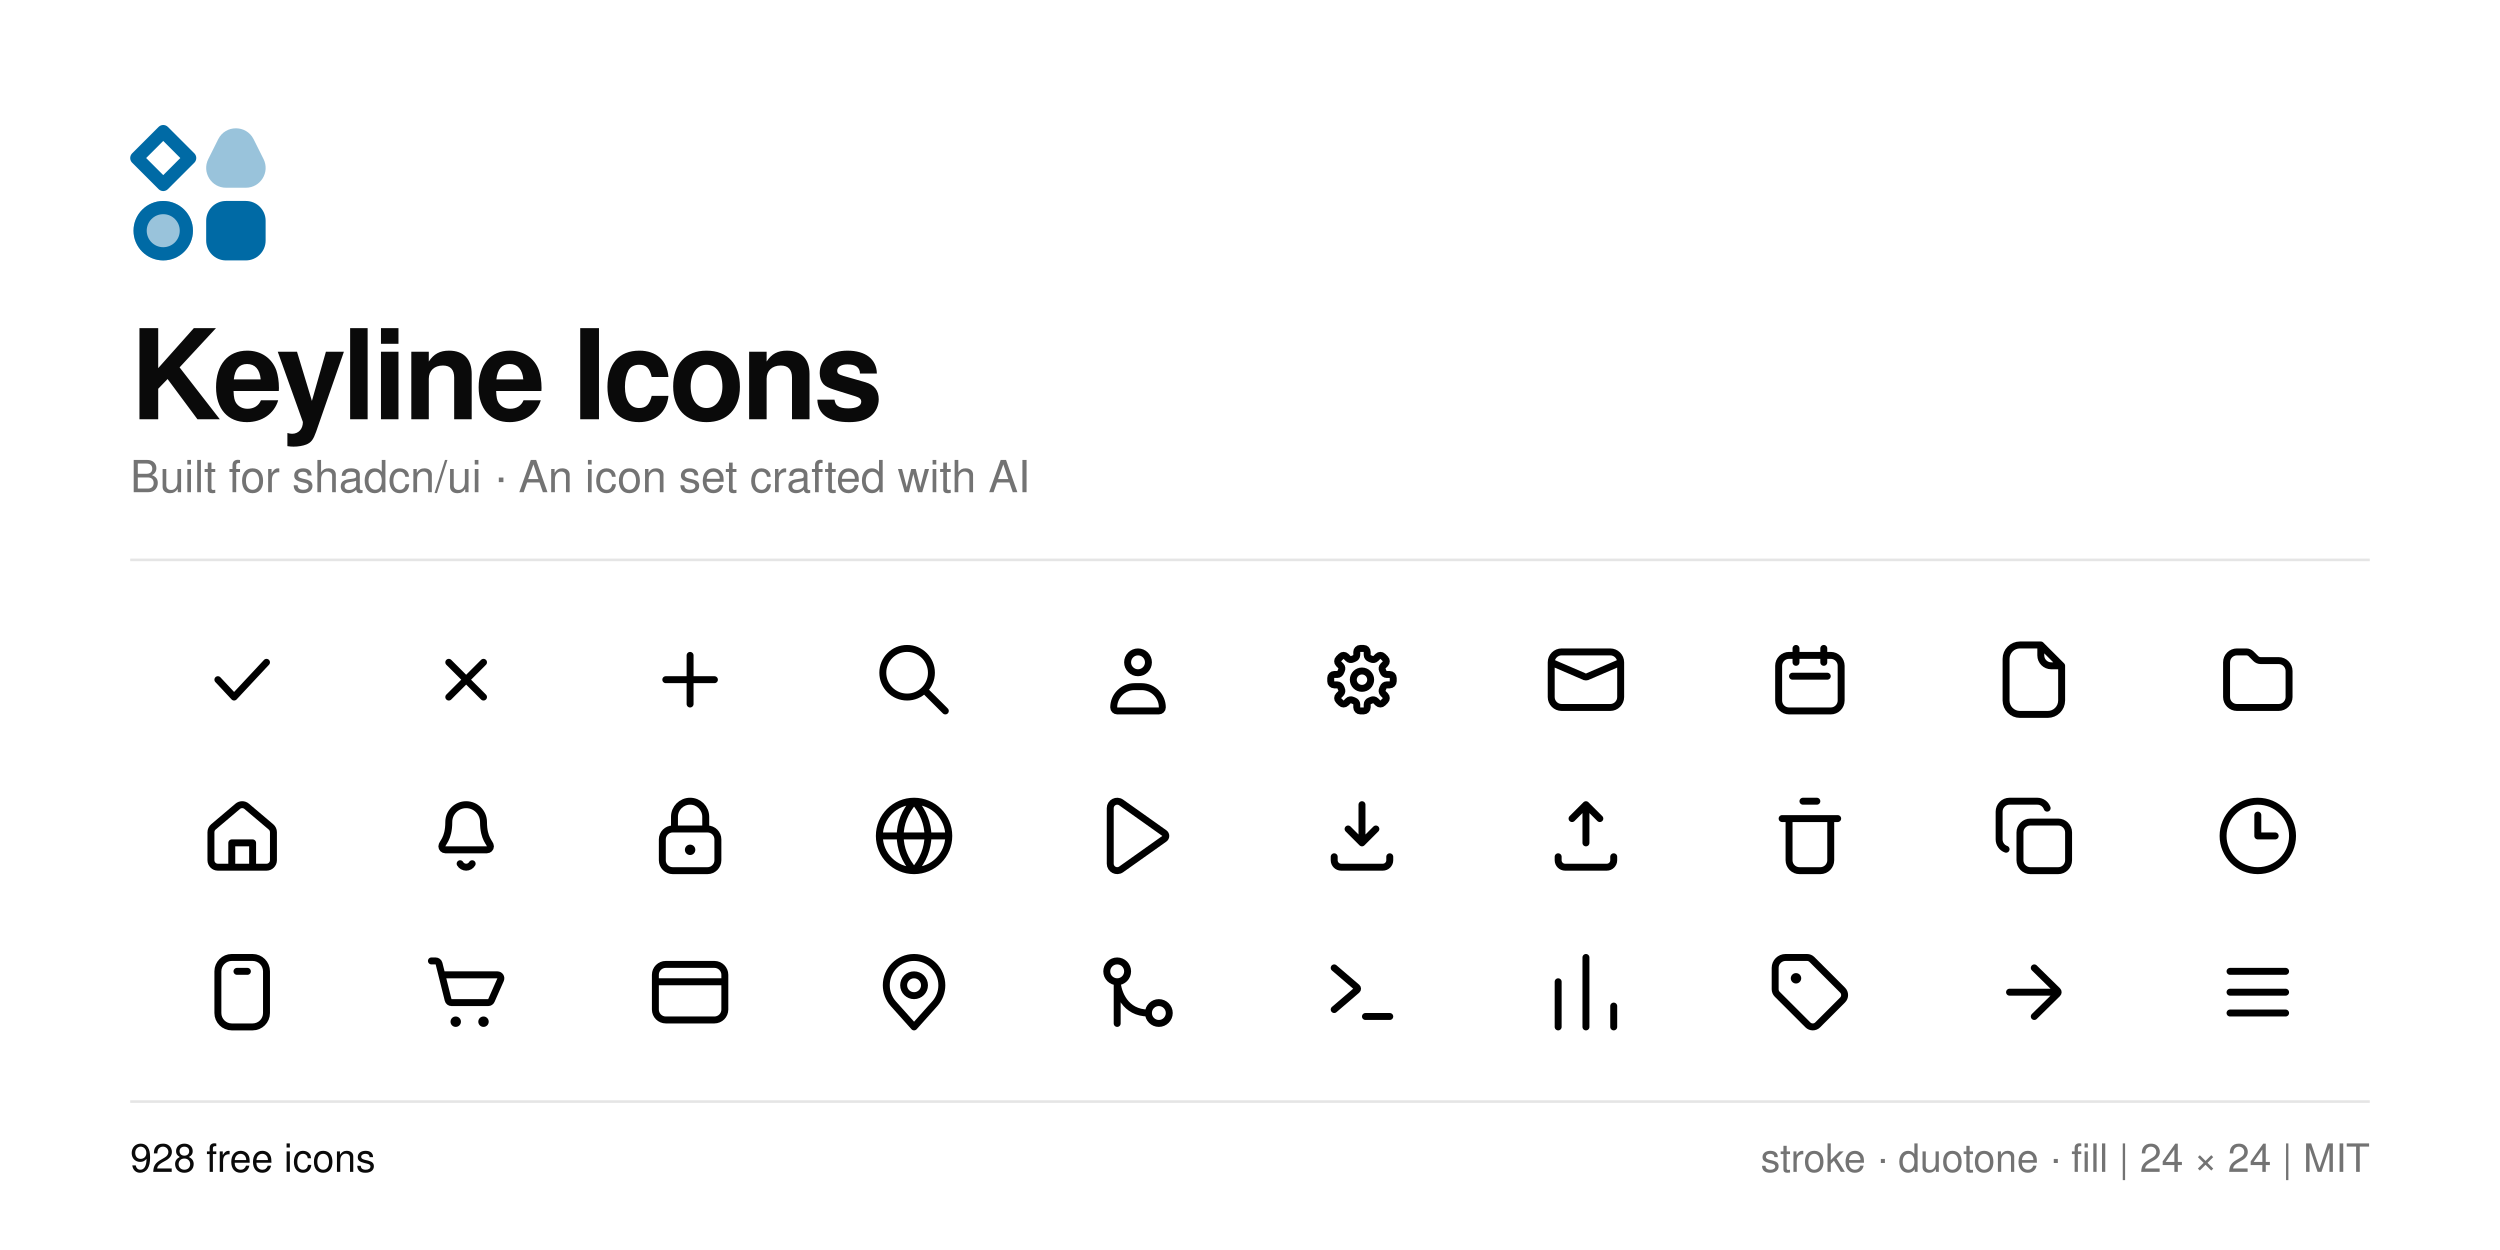
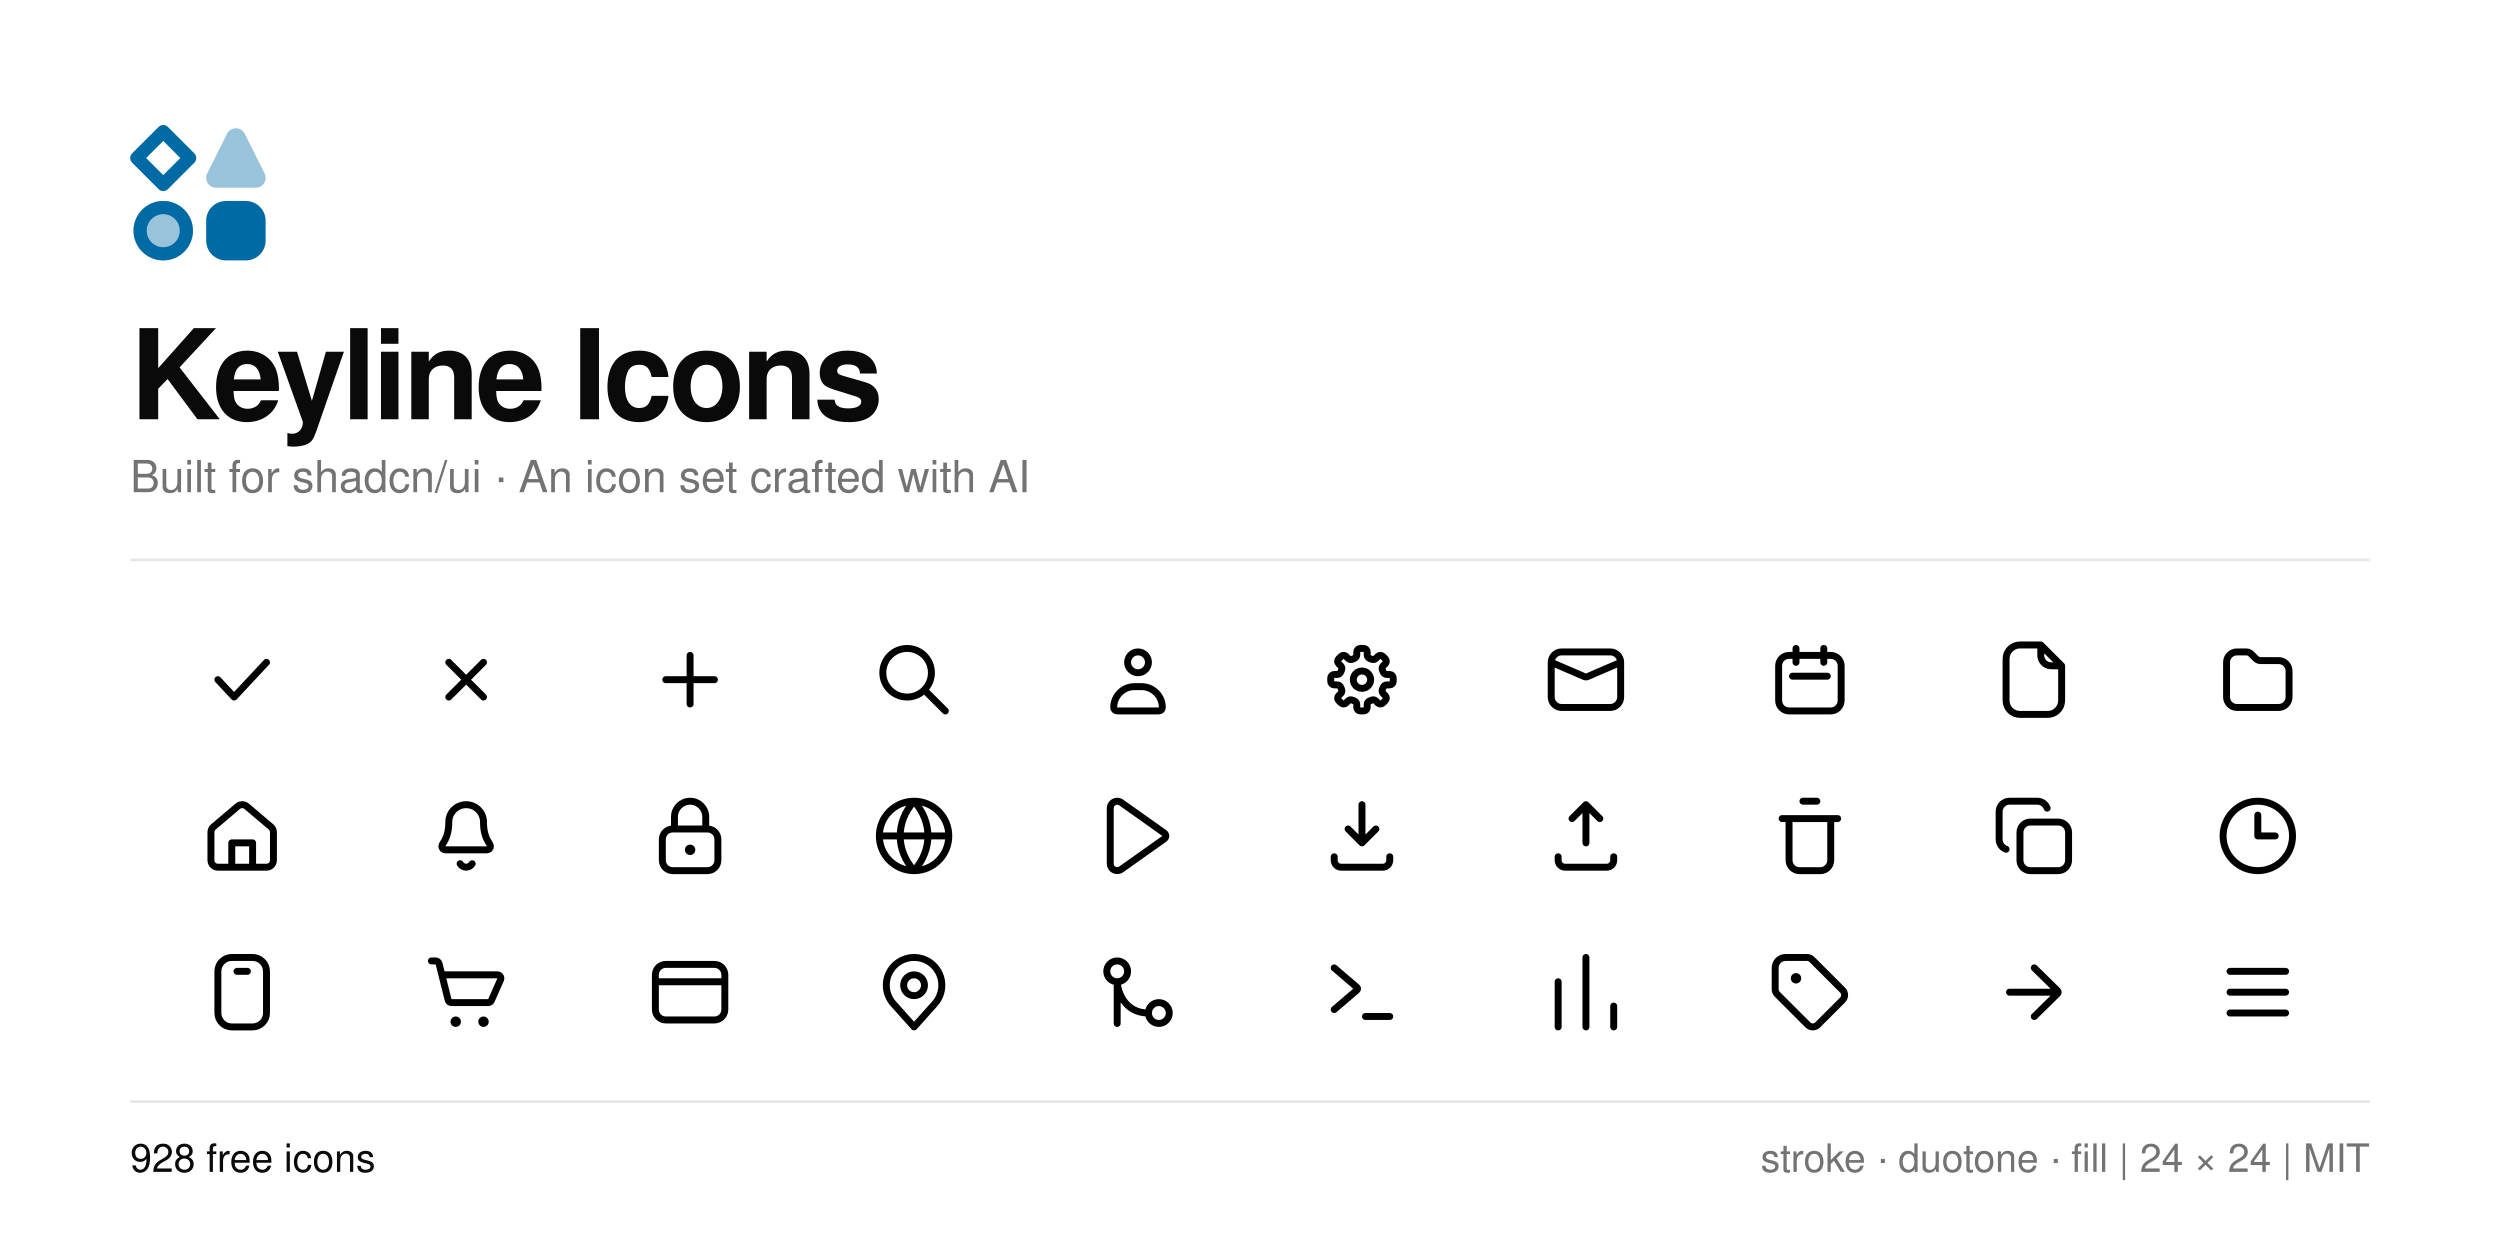
<svg xmlns="http://www.w3.org/2000/svg" width="1920" height="960" viewBox="0 0 1920 960">
  <rect width="1920" height="960" fill="#ffffff" />
  <g transform="translate(100 96) scale(5.073171) translate(-1.5 -1.5)" color="#006aa5">
    <path d="M6.5 2.5L10.5 6.5L6.5 10.5L2.5 6.5Z" fill="none" stroke="currentColor" stroke-width="2" stroke-linecap="butt" stroke-linejoin="round" />
-     <path d="M9.318 3.659 C10.424 1.447 13.58 1.447 14.685 3.659 L16.183 6.657 C17.18 8.652 15.729 10.998 13.5 10.998 L10.504 10.998 C8.274 10.998 6.824 8.652 7.82 6.657 L9.318 3.659 Z" transform="translate(5.5 0)" fill="currentColor" fill-opacity="0.4" />
+     <path d="M16.158 2.824A1.5 1.5 0 0 1 18.842 2.824L21.843 8.829A1.5 1.5 0 0 1 20.501 11L14.499 11A1.5 1.5 0 0 1 13.157 8.829Z" fill="currentColor" fill-opacity="0.4" />
    <path d="M6.5 13C8.985 13 11 15.015 11 17.5C11 19.985 8.985 22 6.5 22C4.015 22 2 19.985 2 17.5C2 15.015 4.015 13 6.5 13Z" fill="currentColor" fill-opacity="0.4" />
    <path d="M10 17.5C10 19.433 8.433 21 6.5 21C4.567 21 3 19.433 3 17.5C3 15.567 4.567 14 6.5 14C8.433 14 10 15.567 10 17.5Z" fill="none" stroke="currentColor" stroke-width="2" stroke-linecap="round" stroke-linejoin="round" />
    <path d="M19 13C20.657 13 22 14.343 22 16L22 19C22 20.657 20.657 22 19 22L16 22C14.343 22 13 20.657 13 19L13 16C13 14.343 14.343 13 16 13L19 13Z" fill="currentColor" />
  </g>
  <text x="100" y="322" font-family="-apple-system, BlinkMacSystemFont, 'Segoe UI', Helvetica, Arial, sans-serif" font-size="96" font-weight="600" letter-spacing="-3" fill="#0a0a0a">Keyline Icons</text>
  <text x="100" y="378" font-family="-apple-system, BlinkMacSystemFont, 'Segoe UI', Helvetica, Arial, sans-serif" font-size="34" fill="#737373">Built for shadcn/ui · An icon set crafted with AI</text>
  <line x1="100" y1="430" x2="1820" y2="430" stroke="#e5e5e5" stroke-width="2" />
  <g fill="none" stroke="#0a0a0a">
    <g transform="translate(154.00 490) scale(2.666667)" fill="none" stroke="currentColor" stroke-width="2" stroke-linecap="round" stroke-linejoin="round">
      <path d="M5 12L9.667 17L19 7" />
    </g>
    <g transform="translate(326.00 490) scale(2.666667)" fill="none" stroke="currentColor" stroke-width="2" stroke-linecap="round" stroke-linejoin="round">
      <path d="M7 7L17 17M17 7L7 17" />
    </g>
    <g transform="translate(498.00 490) scale(2.666667)" fill="none" stroke="currentColor" stroke-width="2" stroke-linecap="round" stroke-linejoin="round">
      <path d="M5 12H19M11.995 19.005V5.005" />
    </g>
    <g transform="translate(670.00 490) scale(2.666667)" fill="none" stroke="currentColor" stroke-width="2" stroke-linecap="round" stroke-linejoin="round">
      <path d="M17 10C17 13.866 13.866 17 10 17C6.134 17 3 13.866 3 10C3 6.134 6.134 3 10 3C13.866 3 17 6.134 17 10ZM15 15L21 21" />
    </g>
    <g transform="translate(842.00 490) scale(2.666667)" fill="none" stroke="currentColor" stroke-width="2" stroke-linecap="round" stroke-linejoin="round">
      <path d="M11 14H13C16.314 14 19 16.686 19 20C19 20.552 18.552 21 18 21H6C5.448 21 5 20.552 5 20C5 16.686 7.686 14 11 14ZM12 4C13.657 4 15 5.343 15 7C15 8.657 13.657 10 12 10C10.343 10 9 8.657 9 7C9 5.343 10.343 4 12 4Z" />
    </g>
    <g transform="translate(1014.00 490) scale(2.666667)" fill="none" stroke="currentColor" stroke-width="2" stroke-linecap="round" stroke-linejoin="round">
      <path d="M13.5 4.885C13.5 5.348 13.822 5.743 14.257 5.904C14.412 5.962 14.565 6.025 14.714 6.093C15.136 6.287 15.643 6.235 15.971 5.908L16.597 5.282C16.987 4.892 17.62 4.892 18.011 5.282L18.718 5.989C19.108 6.38 19.108 7.013 18.717 7.403L18.092 8.028C17.764 8.356 17.712 8.864 17.906 9.285C17.975 9.435 18.038 9.587 18.096 9.743C18.257 10.178 18.652 10.5 19.116 10.5L20 10.5C20.552 10.5 21 10.948 21 11.5L21 12.5C21 13.052 20.552 13.5 20 13.5L19.116 13.5C18.652 13.5 18.257 13.822 18.096 14.257C18.038 14.412 17.975 14.565 17.906 14.714C17.712 15.136 17.764 15.643 18.092 15.971L18.718 16.597C19.108 16.987 19.108 17.62 18.718 18.011L18.011 18.718C17.62 19.108 16.987 19.108 16.597 18.718L15.971 18.092C15.643 17.764 15.136 17.712 14.714 17.906C14.565 17.974 14.412 18.038 14.257 18.095C13.822 18.256 13.5 18.651 13.5 19.114L13.5 20C13.5 20.552 13.052 21 12.5 21L11.5 21C10.948 21 10.5 20.552 10.5 20L10.5 19.114C10.5 18.651 10.178 18.256 9.743 18.095C9.587 18.038 9.435 17.975 9.285 17.906C8.864 17.712 8.356 17.764 8.028 18.092L7.403 18.717C7.013 19.108 6.38 19.108 5.989 18.718L5.282 18.011C4.892 17.62 4.892 16.987 5.282 16.597L5.908 15.971C6.235 15.643 6.287 15.136 6.093 14.714C6.025 14.565 5.962 14.412 5.904 14.257C5.743 13.822 5.348 13.5 4.885 13.5L4 13.5C3.448 13.5 3 13.052 3 12.5L3 11.5C3 10.948 3.448 10.5 4 10.5L4.885 10.5C5.348 10.5 5.743 10.178 5.904 9.743C5.961 9.587 6.024 9.435 6.093 9.285C6.287 8.864 6.235 8.356 5.907 8.028L5.282 7.403C4.892 7.013 4.892 6.38 5.282 5.989L5.989 5.282C6.38 4.892 7.013 4.892 7.403 5.282L8.028 5.907C8.356 6.235 8.864 6.287 9.285 6.093C9.435 6.024 9.587 5.961 9.743 5.904C10.178 5.743 10.5 5.348 10.5 4.885L10.5 4C10.5 3.448 10.948 3 11.5 3L12.5 3C13.052 3 13.5 3.448 13.5 4L13.5 4.885ZM12 9.5C13.381 9.5 14.5 10.619 14.5 12C14.5 13.381 13.381 14.5 12 14.5C10.619 14.5 9.5 13.381 9.5 12C9.5 10.619 10.619 9.5 12 9.5Z" />
    </g>
    <g transform="translate(1186.00 490) scale(2.666667)" fill="none" stroke="currentColor" stroke-width="2" stroke-linecap="round" stroke-linejoin="round">
      <path d="M5 4H19C20.657 4 22 5.343 22 7V17C22 18.657 20.657 20 19 20H5C3.343 20 2 18.657 2 17V7C2 5.343 3.343 4 5 4ZM2 7L11.293 11C11.715 11.282 12.285 11.282 12.707 11L22 7" />
    </g>
    <g transform="translate(1358.00 490) scale(2.666667)" fill="none" stroke="currentColor" stroke-width="2" stroke-linecap="round" stroke-linejoin="round">
      <path d="M6 5H18C19.657 5 21 6.343 21 8V18C21 19.657 19.657 21 18 21H6C4.343 21 3 19.657 3 18V8C3 6.343 4.343 5 6 5ZM7 11H17M8 3V7M16 3V7" />
    </g>
    <g transform="translate(1530.00 490) scale(2.666667)" fill="none" stroke="currentColor" stroke-width="2" stroke-linecap="round" stroke-linejoin="round">
      <path d="M14 2H8C5.791 2 4 3.791 4 6V18C4 20.209 5.791 22 8 22H16C18.209 22 20 20.209 20 18V8L14 2ZM14 2V5C14 6.657 15.343 8 17 8H20" />
    </g>
    <g transform="translate(1702.00 490) scale(2.666667)" fill="none" stroke="currentColor" stroke-width="2" stroke-linecap="round" stroke-linejoin="round">
      <path d="M3 7C3 5.343 4.343 4 6 4L8.672 4C9.202 4 9.711 4.211 10.086 4.586L11.414 5.914C11.789 6.289 12.298 6.5 12.828 6.5L18 6.5C19.657 6.5 21 7.843 21 9.5L21 17C21 18.657 19.657 20 18 20L6 20C4.343 20 3 18.657 3 17Z" />
    </g>
    <g transform="translate(154.00 610) scale(2.666667)" fill="none" stroke="currentColor" stroke-width="2" stroke-linecap="round" stroke-linejoin="round">
      <path d="M20.293 9.401L13.293 3.47C12.547 2.838 11.453 2.838 10.707 3.47L3.707 9.401C3.259 9.781 3 10.339 3 10.927L3 19C3 20.105 3.895 21 5 21L19 21C20.105 21 21 20.105 21 19L21 10.927C21 10.339 20.741 9.781 20.293 9.401ZM9 21V14H15V21" />
    </g>
    <g transform="translate(326.00 610) scale(2.666667)" fill="none" stroke="currentColor" stroke-width="2" stroke-linecap="round" stroke-linejoin="round">
      <path d="M12 3C14.761 3 17 5.239 17 8C17 13 19 14 19 15C19 15.552 18.552 16 18 16H6C5.448 16 5 15.552 5 15C5 14 7 13 7 8C7 5.239 9.239 3 12 3ZM10.268 20C10.625 20.619 11.286 21 12 21C12.714 21 13.375 20.619 13.732 20" />
    </g>
    <g transform="translate(498.00 610) scale(2.666667)" fill="none" stroke="currentColor" stroke-width="2" stroke-linecap="round" stroke-linejoin="round">
      <path d="M7.5 10V6.5C7.5 4.015 9.515 2 12 2C14.485 2 16.5 4.015 16.5 6.5V10M4 13V19C4 20.657 5.343 22 7 22H17C18.657 22 20 20.657 20 19V13C20 11.343 18.657 10 17 10H7C5.343 10 4 11.343 4 13Z" />
      <path d="M13.5 16C13.5 16.828 12.828 17.5 12 17.5C11.172 17.5 10.5 16.828 10.5 16C10.5 15.172 11.172 14.5 12 14.5C12.828 14.5 13.5 15.172 13.5 16Z" fill="currentColor" stroke="none" />
    </g>
    <g transform="translate(670.00 610) scale(2.666667)" fill="none" stroke="currentColor" stroke-width="2" stroke-linecap="round" stroke-linejoin="round">
      <path d="M22 12C22 17.523 17.523 22 12 22C6.477 22 2 17.523 2 12C2 6.477 6.477 2 12 2C17.523 2 22 6.477 22 12ZM2 12H22M12 2C14.667 5 16 8.5 16 12C16 15.5 14.667 19 12 22C9.333 19 8 15.5 8 12C8 8.5 9.333 5 12 2Z" />
    </g>
    <g transform="translate(842.00 610) scale(2.666667)" fill="none" stroke="currentColor" stroke-width="2" stroke-linecap="round" stroke-linejoin="round">
      <path d="M4 4.004C4 2.38 5.833 1.433 7.157 2.372L19.579 11.184C20.14 11.583 20.14 12.417 19.579 12.816L7.157 21.628C5.833 22.567 4 21.62 4 19.996Z" />
    </g>
    <g transform="translate(1014.00 610) scale(2.666667)" fill="none" stroke="currentColor" stroke-width="2" stroke-linecap="round" stroke-linejoin="round">
      <path d="M12 3V14M8 10L12 14L16 10M4 18V19C4 20.105 4.895 21 6 21H18C19.105 21 20 20.105 20 19V18" />
    </g>
    <g transform="translate(1186.00 610) scale(2.666667)" fill="none" stroke="currentColor" stroke-width="2" stroke-linecap="round" stroke-linejoin="round">
      <path d="M12 14V3M8 7L12 3L16 7M4 18V19C4 20.105 4.895 21 6 21H18C19.105 21 20 20.105 20 19V18" />
    </g>
    <g transform="translate(1358.00 610) scale(2.666667)" fill="none" stroke="currentColor" stroke-width="2" stroke-linecap="round" stroke-linejoin="round">
      <path d="M10 2H14M4 7H20M6 7H18V19C18 20.657 16.657 22 15 22H9C7.343 22 6 20.657 6 19V7Z" />
    </g>
    <g transform="translate(1530.00 610) scale(2.666667)" fill="none" stroke="currentColor" stroke-width="2" stroke-linecap="round" stroke-linejoin="round">
      <path d="M15.828 4C15.405 2.801 14.271 2 13 2H5C3.343 2 2 3.343 2 5V13C2 14.271 2.801 15.405 4 15.828M11 8H19C20.657 8 22 9.343 22 11V19C22 20.657 20.657 22 19 22H11C9.343 22 8 20.657 8 19V11C8 9.343 9.343 8 11 8Z" />
    </g>
    <g transform="translate(1702.00 610) scale(2.666667)" fill="none" stroke="currentColor" stroke-width="2" stroke-linecap="round" stroke-linejoin="round">
      <path d="M12 6L12 12L17 12M12 2C17.523 2 22 6.477 22 12C22 17.523 17.523 22 12 22C6.477 22 2 17.523 2 12C2 6.477 6.477 2 12 2Z" />
    </g>
    <g transform="translate(154.00 730) scale(2.666667)" fill="none" stroke="currentColor" stroke-width="2" stroke-linecap="round" stroke-linejoin="round">
      <path d="M10.5 6H13.5M19 18V6C19 3.791 17.209 2 15 2H9C6.791 2 5 3.791 5 6V18C5 20.209 6.791 22 9 22H15C17.209 22 19 20.209 19 18Z" />
    </g>
    <g transform="translate(326.00 730) scale(2.666667)" fill="none" stroke="currentColor" stroke-width="2" stroke-linecap="round" stroke-linejoin="round">
      <path d="M2 3H3.219C3.678 3 4.078 3.312 4.189 3.757L5 7M5 7H20.998C21.72 7 22.204 7.743 21.913 8.404L19.263 14.404C19.103 14.766 18.744 15 18.348 15H7.781C7.322 15 6.922 14.688 6.811 14.242L5 7Z" />
      <path d="M10.5 20.5C10.5 21.328 9.828 22 9 22C8.172 22 7.5 21.328 7.5 20.5C7.5 19.672 8.172 19 9 19C9.828 19 10.5 19.672 10.5 20.5ZM18.5 20.5C18.5 21.328 17.828 22 17 22C16.172 22 15.5 21.328 15.5 20.5C15.5 19.672 16.172 19 17 19C17.828 19 18.5 19.672 18.5 20.5Z" fill="currentColor" stroke="none" />
    </g>
    <g transform="translate(498.00 730) scale(2.666667)" fill="none" stroke="currentColor" stroke-width="2" stroke-linecap="round" stroke-linejoin="round">
      <path d="M2 9H22M2 7C2 5.343 3.343 4 5 4H19C20.657 4 22 5.343 22 7V17C22 18.657 20.657 20 19 20H5C3.343 20 2 18.657 2 17V7Z" />
    </g>
    <g transform="translate(670.00 730) scale(2.666667)" fill="none" stroke="currentColor" stroke-width="2" stroke-linecap="round" stroke-linejoin="round">
      <path d="M17.963 15.333L12 22L6.037 15.333C4.725 13.867 4 11.968 4 10C4 5.582 7.582 2 12 2C16.418 2 20 5.582 20 10C20 11.968 19.275 13.867 17.963 15.333ZM15 10C15 11.657 13.657 13 12 13C10.343 13 9 11.657 9 10C9 8.343 10.343 7 12 7C13.657 7 15 8.343 15 10Z" />
    </g>
    <g transform="translate(842.00 730) scale(2.666667)" fill="none" stroke="currentColor" stroke-width="2" stroke-linecap="round" stroke-linejoin="round">
      <path d="M6 21V9C6.167 12 8.2 18 15 18M6 9C7.657 9 9 7.657 9 6C9 4.343 7.657 3 6 3C4.343 3 3 4.343 3 6C3 7.657 4.343 9 6 9ZM18 21C19.657 21 21 19.657 21 18C21 16.343 19.657 15 18 15C16.343 15 15 16.343 15 18C15 19.657 16.343 21 18 21Z" />
    </g>
    <g transform="translate(1014.00 730) scale(2.666667)" fill="none" stroke="currentColor" stroke-width="2" stroke-linecap="round" stroke-linejoin="round">
      <path d="M4 5L10.557 10.62C10.79 10.82 10.79 11.18 10.557 11.38L4 17M20 19H13" />
    </g>
    <g transform="translate(1186.00 730) scale(2.666667)" fill="none" stroke="currentColor" stroke-width="2" stroke-linecap="round" stroke-linejoin="round">
      <path d="M4 9V22M12 2V22M20 16V22" />
    </g>
    <g transform="translate(1358.00 730) scale(2.666667)" fill="none" stroke="currentColor" stroke-width="2" stroke-linecap="round" stroke-linejoin="round">
      <path d="M2 5C2 3.343 3.343 2 5 2L11.172 2C11.702 2 12.211 2.211 12.586 2.586L21.414 11.414C22.195 12.195 22.195 13.462 21.414 14.243L14.243 21.414C13.462 22.195 12.195 22.195 11.414 21.414L2.586 12.586C2.211 12.211 2 11.702 2 11.172Z" />
      <path d="M9.5 8C9.5 8.828 8.828 9.5 8 9.5C7.172 9.5 6.5 8.828 6.5 8C6.5 7.172 7.172 6.5 8 6.5C8.828 6.5 9.5 7.172 9.5 8Z" fill="currentColor" stroke="none" />
    </g>
    <g transform="translate(1530.00 730) scale(2.666667)" fill="none" stroke="currentColor" stroke-width="2" stroke-linecap="round" stroke-linejoin="round">
      <path d="M5 12H18.059M12.123 5L18.826 11.588C19.058 11.815 19.058 12.185 18.826 12.412L12.123 19" />
    </g>
    <g transform="translate(1702.00 730) scale(2.666667)" fill="none" stroke="currentColor" stroke-width="2" stroke-linecap="round" stroke-linejoin="round">
      <path d="M4 6H20M4 12H20M4 18H20" />
    </g>
  </g>
  <line x1="100" y1="846" x2="1820" y2="846" stroke="#e5e5e5" stroke-width="2" />
  <text x="100" y="900" font-family="-apple-system, BlinkMacSystemFont, 'Segoe UI', Helvetica, Arial, sans-serif" font-size="30" fill="#0a0a0a">928 free icons</text>
  <text x="1820" y="900" text-anchor="end" font-family="-apple-system, BlinkMacSystemFont, 'Segoe UI', Helvetica, Arial, sans-serif" font-size="30" fill="#737373">stroke · duotone · fill  |  24 × 24  |  MIT</text>
</svg>
